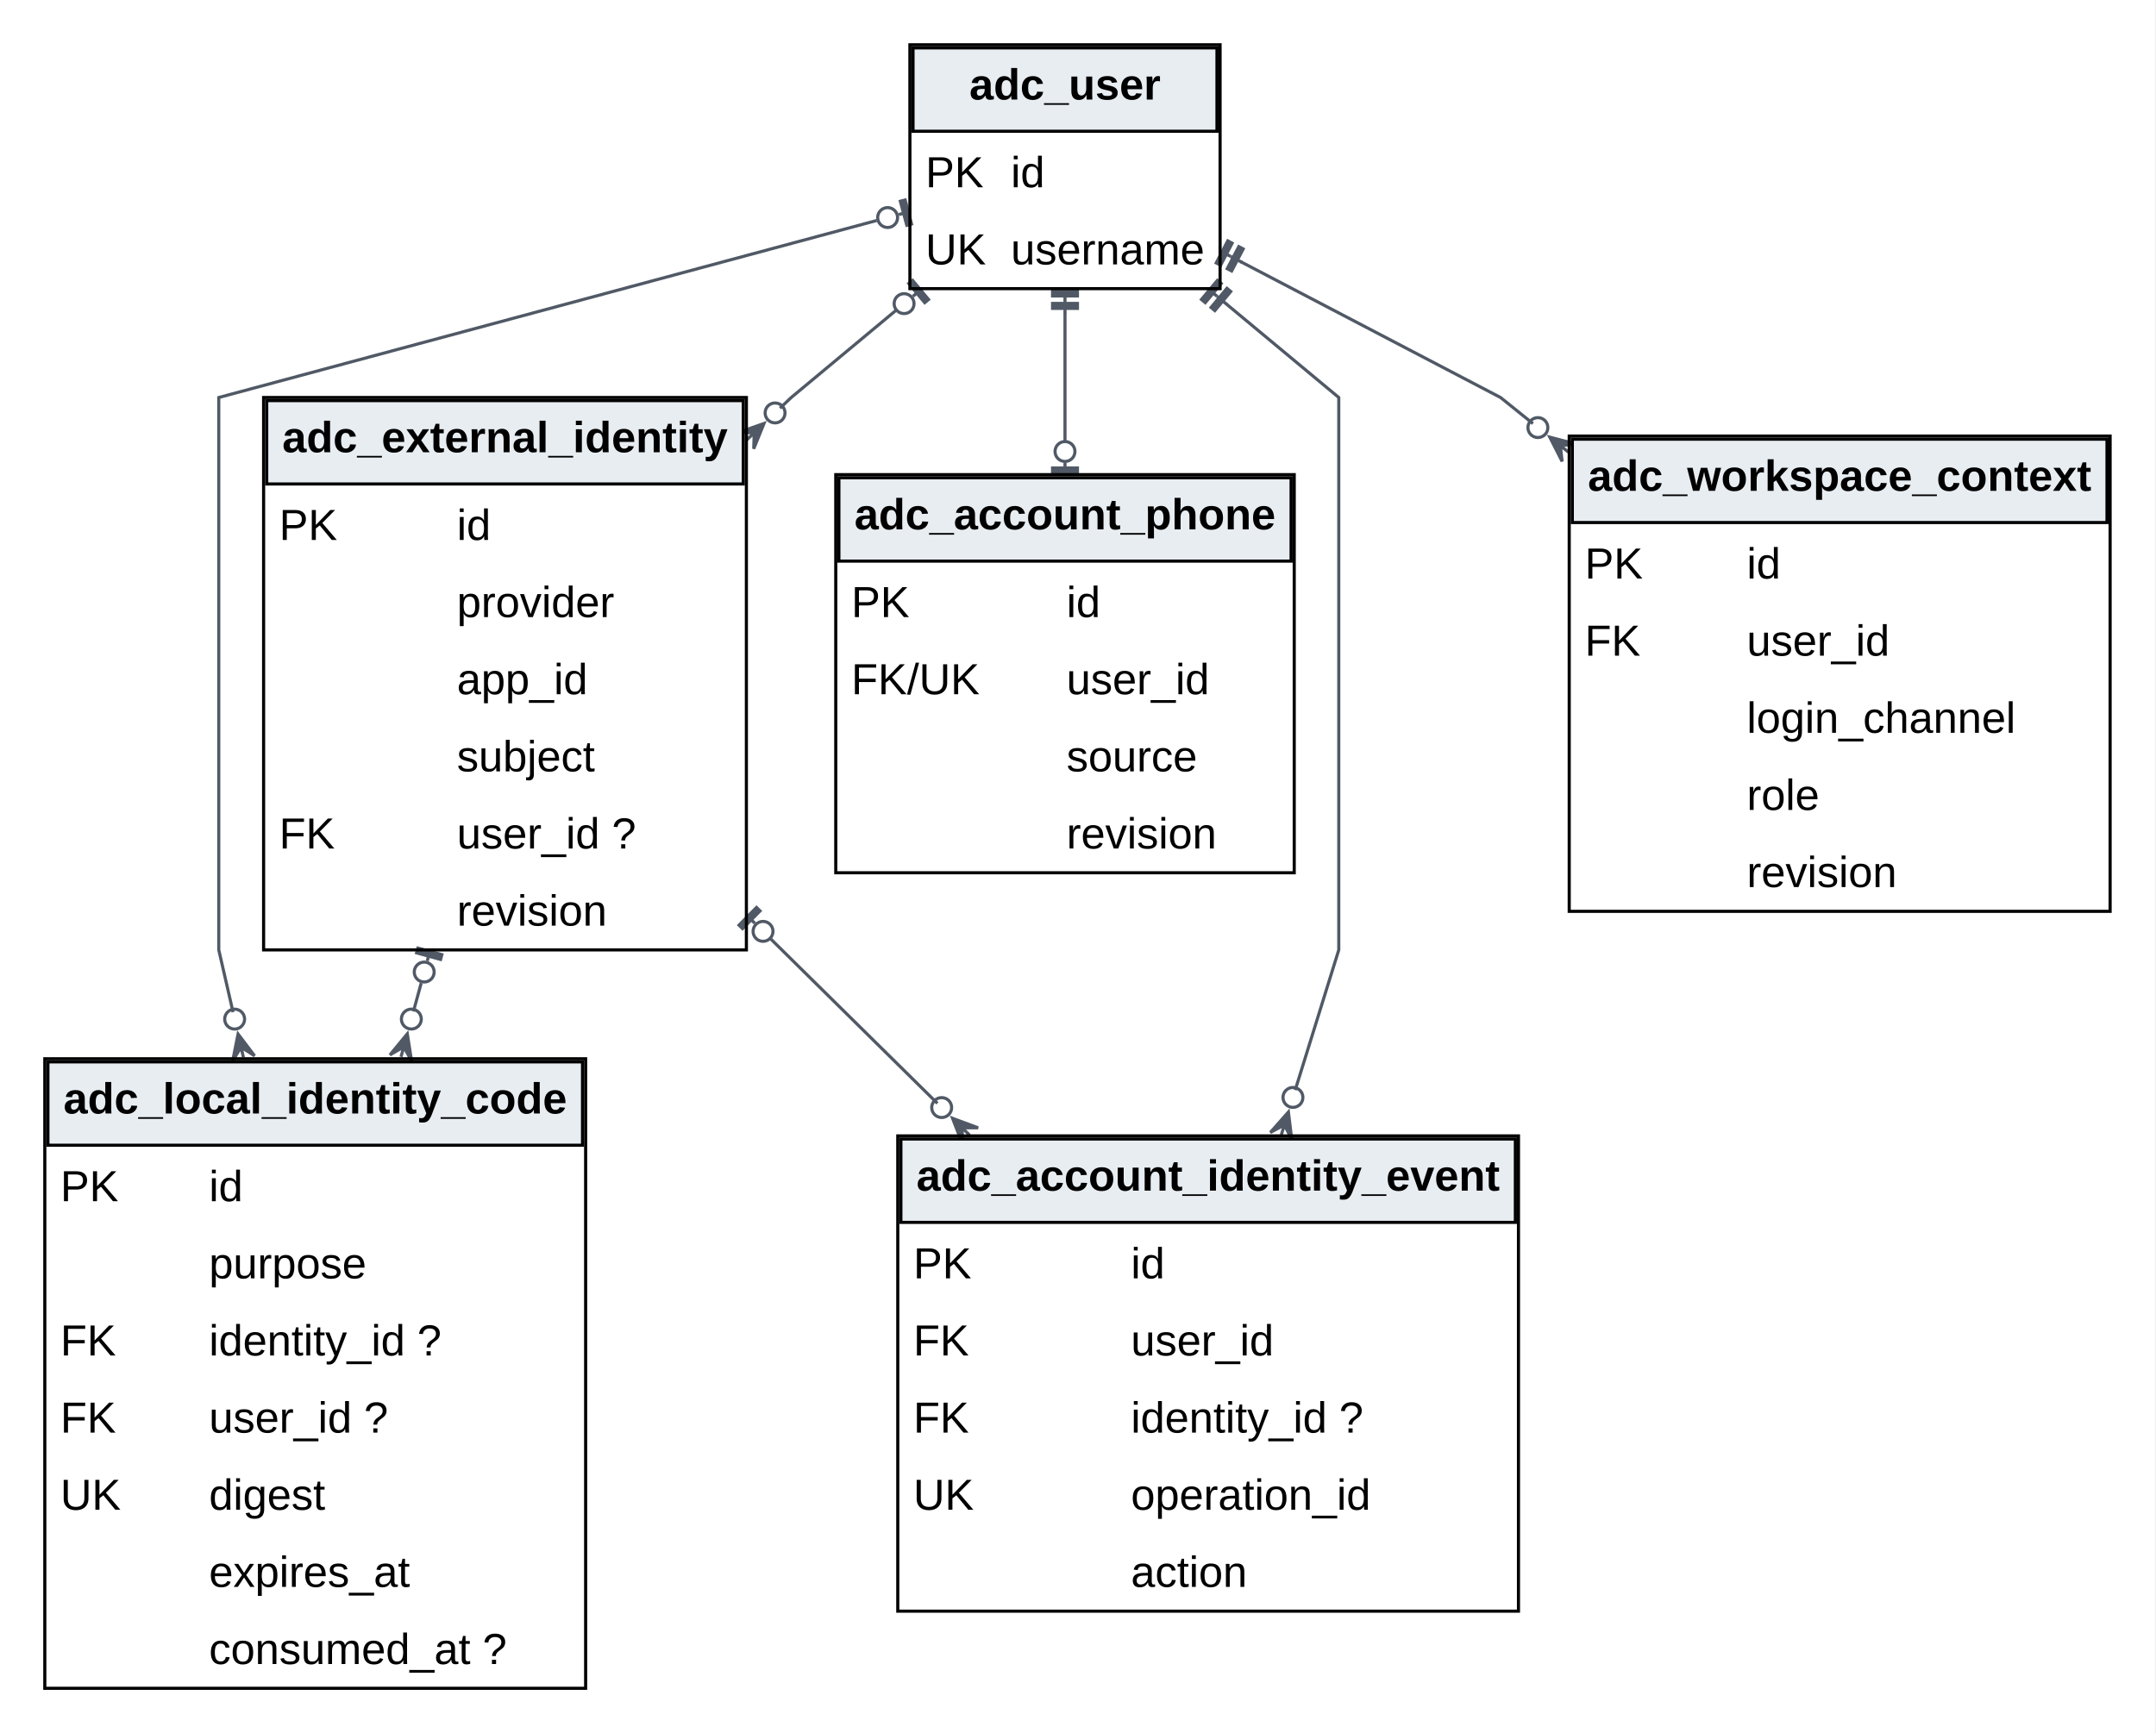
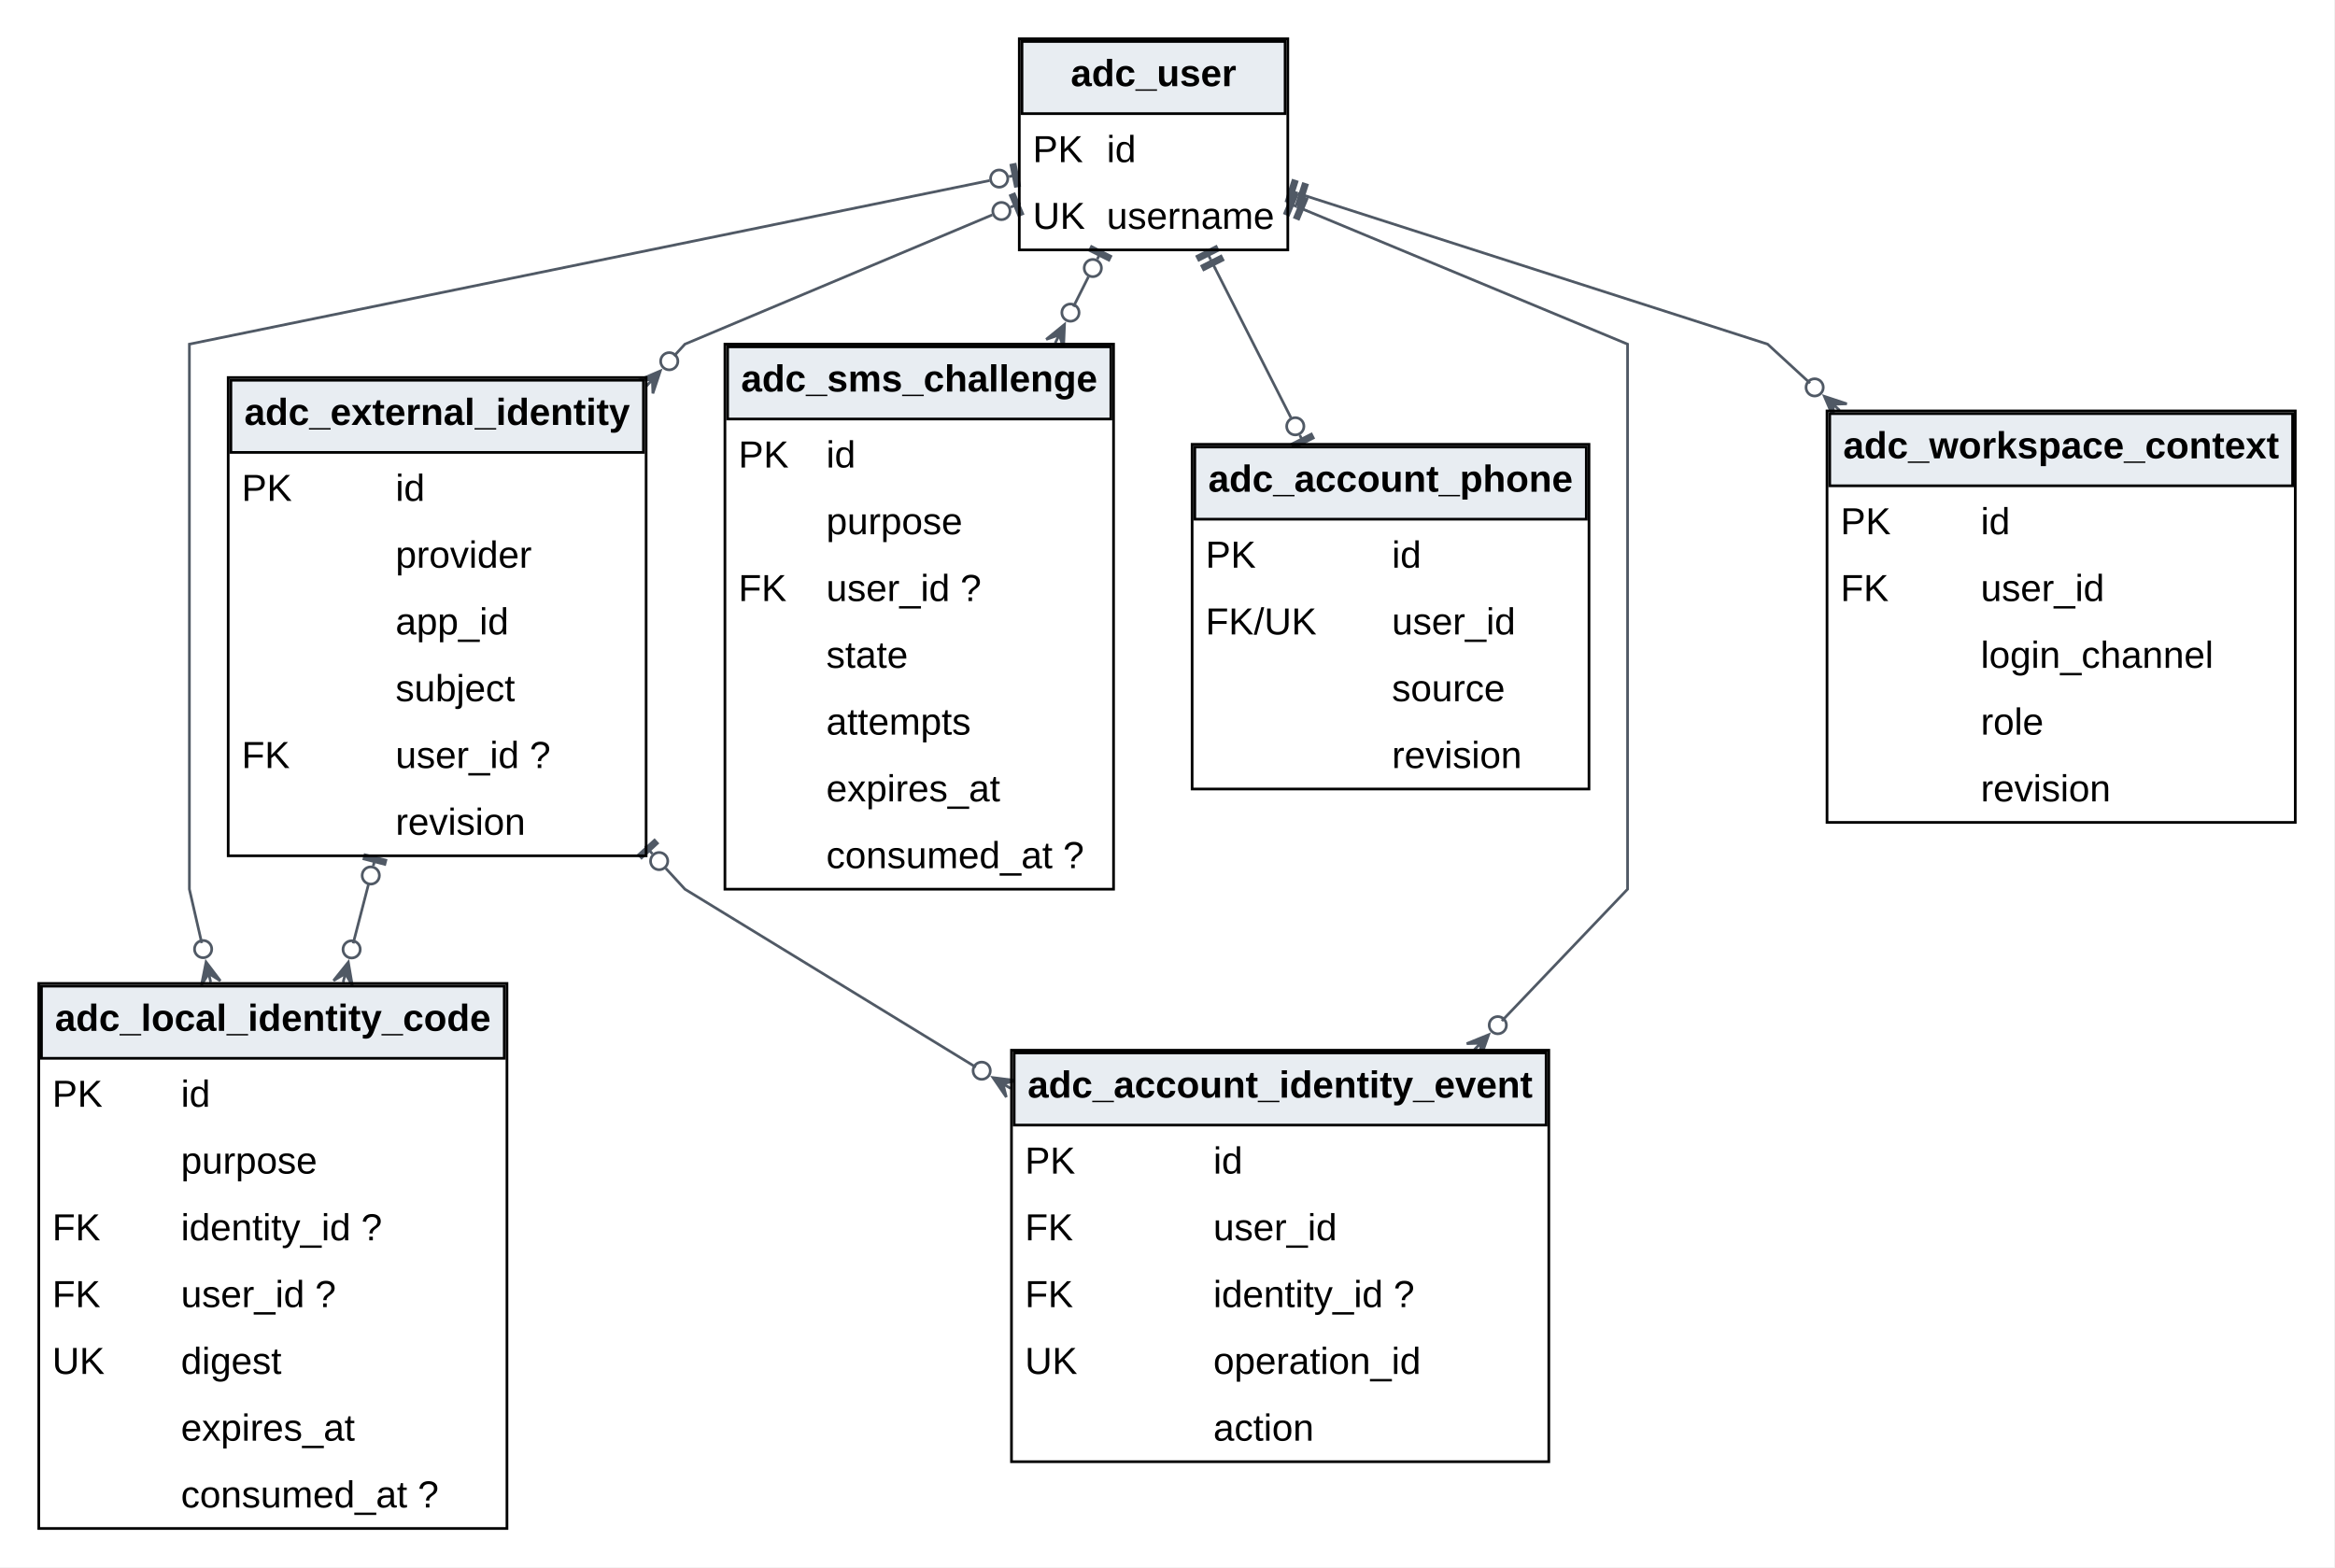
- <svg xmlns="http://www.w3.org/2000/svg" xmlns:xlink="http://www.w3.org/1999/xlink" role="img" aria-labelledby="er_patient_account-title er_patient_account-desc" width="693pt" height="557pt" viewBox="0.00 0.00 693.00 557.00">
-   <g id="graph0" class="graph" transform="scale(1 1) rotate(0) translate(14.4 542.8)">
-     <polygon fill="white" stroke="none" points="-14.4,14.4 -14.4,-542.8 678.25,-542.8 678.25,14.4 -14.4,14.4" />
+ <svg xmlns="http://www.w3.org/2000/svg" xmlns:xlink="http://www.w3.org/1999/xlink" role="img" aria-labelledby="er_patient_account-title er_patient_account-desc" width="867pt" height="582pt" viewBox="0.00 0.00 867.00 582.00">
+   <g id="graph0" class="graph" transform="scale(1 1) rotate(0) translate(14.4 567.6)">
+     <polygon fill="white" stroke="none" points="-14.4,14.4 -14.4,-567.6 852.25,-567.6 852.25,14.4 -14.4,14.4" />
    <g id="edge1" class="edge">
      <g id="a_edge1">
        <a xlink:title="adc_external_identity.user_id references adc_user.id; 0..*:0..1">
-           <path fill="none" stroke="#505965" d="M273.67,-443.08C255.57,-428.02 239.92,-415 239.92,-415 239.92,-415 238.62,-413.76 236.32,-411.56" />
-           <polygon fill="#505965" stroke="#505965" points="284.06,-446.51 278.94,-452.66 277.71,-451.64 282.83,-445.49 284.06,-446.51" />
-           <polyline fill="none" stroke="#505965" points="282.12,-450.1 279.04,-447.54" />
-           <ellipse fill="none" stroke="#505965" cx="276.2" cy="-445.18" rx="3.2" ry="3.2" />
-           <polygon fill="#505965" stroke="#505965" points="231.17,-406.65 227.87,-398.52 228.03,-403.66 225.62,-401.36 225.62,-401.36 225.62,-401.36 228.03,-403.66 222.9,-403.73 231.17,-406.65" />
-           <ellipse fill="none" stroke="#505965" cx="234.73" cy="-410.04" rx="3.2" ry="3.2" />
+           <path fill="none" stroke="#505965" d="M354.02,-487.8C303.69,-466.63 239.92,-439.8 239.92,-439.8 239.92,-439.8 238.44,-438.19 235.85,-435.37" />
+           <polygon fill="#505965" stroke="#505965" points="365.34,-488.22 362.24,-495.6 360.76,-494.98 363.86,-487.6 365.34,-488.22" />
+           <polyline fill="none" stroke="#505965" points="364.52,-492.22 360.84,-490.67" />
+           <ellipse fill="none" stroke="#505965" cx="357.43" cy="-489.23" rx="3.2" ry="3.2" />
+           <polygon fill="#505965" stroke="#505965" points="230.78,-429.84 228.02,-421.51 227.84,-426.65 225.59,-424.19 225.59,-424.19 225.59,-424.19 227.84,-426.65 222.71,-426.38 230.78,-429.84" />
+           <ellipse fill="none" stroke="#505965" cx="234.1" cy="-433.46" rx="3.2" ry="3.2" />
        </a>
      </g>
    </g>
    <g id="edge3" class="edge">
      <g id="a_edge3">
        <a xlink:title="adc_local_identity_code.user_id references adc_user.id; 0..*:0..1">
-           <path fill="none" stroke="#505965" d="M267.4,-471.91C187.25,-450.34 55.92,-415 55.92,-415 55.92,-415 55.92,-237.4 55.92,-237.4 55.92,-237.4 57.75,-229.44 60.51,-217.38" />
-           <polygon fill="#505965" stroke="#505965" points="278.61,-470.79 276.54,-478.51 274.99,-478.1 277.07,-470.37 278.61,-470.79" />
-           <polyline fill="none" stroke="#505965" points="278.35,-474.86 274.49,-473.82" />
-           <ellipse fill="none" stroke="#505965" cx="270.91" cy="-472.86" rx="3.2" ry="3.2" />
+           <path fill="none" stroke="#505965" d="M353.06,-500.56C250.88,-479.66 55.92,-439.8 55.92,-439.8 55.92,-439.8 55.92,-237.4 55.92,-237.4 55.92,-237.4 57.75,-229.44 60.51,-217.38" />
+           <polygon fill="#505965" stroke="#505965" points="364.16,-498.74 362.56,-506.58 360.99,-506.26 362.59,-498.42 364.16,-498.74" />
+           <polyline fill="none" stroke="#505965" points="364.14,-502.82 360.22,-502.02" />
+           <ellipse fill="none" stroke="#505965" cx="356.6" cy="-501.28" rx="3.2" ry="3.2" />
          <polygon fill="#505965" stroke="#505965" points="62.12,-210.35 67.42,-203.36 63.09,-206.13 63.83,-202.88 63.83,-202.88 63.83,-202.88 63.09,-206.13 60.4,-201.75 62.12,-210.35" />
          <ellipse fill="none" stroke="#505965" cx="61.02" cy="-215.15" rx="3.2" ry="3.2" />
        </a>
      </g>
    </g>
    <g id="edge4" class="edge">
      <g id="a_edge4">
-         <a xlink:title="adc_account_phone.user_id references adc_user.id; 0..1:1">
-           <path fill="none" stroke="#505965" d="M327.92,-442.26C327.92,-429.41 327.92,-415.12 327.92,-401.09" />
-           <polygon fill="#505965" stroke="#505965" points="331.92,-449.25 323.92,-449.25 323.92,-447.65 331.92,-447.65 331.92,-449.25" />
-           <polyline fill="none" stroke="#505965" points="327.92,-450.05 327.92,-446.05" />
-           <polygon fill="#505965" stroke="#505965" points="331.92,-445.25 323.92,-445.25 323.92,-443.65 331.92,-443.65 331.92,-445.25" />
-           <polyline fill="none" stroke="#505965" points="327.92,-446.05 327.92,-442.05" />
-           <polygon fill="#505965" stroke="#505965" points="323.92,-390.74 331.92,-390.74 331.92,-392.34 323.92,-392.34 323.92,-390.74" />
-           <polyline fill="none" stroke="#505965" points="327.92,-389.94 327.92,-393.94" />
-           <ellipse fill="none" stroke="#505965" cx="327.92" cy="-397.64" rx="3.2" ry="3.2" />
+         <a xlink:title="adc_sms_challenge.user_id references adc_user.id; 0..*:0..1">
+           <path fill="none" stroke="#505965" d="M389.75,-464.82C387.94,-461.21 386.07,-457.49 384.17,-453.7" />
+           <polygon fill="#505965" stroke="#505965" points="398.04,-472.44 390.89,-476.03 390.18,-474.6 397.33,-471.01 398.04,-472.44" />
+           <polyline fill="none" stroke="#505965" points="394.83,-474.95 393.03,-471.37" />
+           <ellipse fill="none" stroke="#505965" cx="391.37" cy="-468.06" rx="3.2" ry="3.2" />
+           <polygon fill="#505965" stroke="#505965" points="380.86,-447.11 380.49,-438.34 378.92,-443.24 377.42,-440.26 377.42,-440.26 377.42,-440.26 378.92,-443.24 374.06,-441.57 380.86,-447.11" />
+           <ellipse fill="none" stroke="#505965" cx="383.07" cy="-451.51" rx="3.2" ry="3.2" />
        </a>
      </g>
    </g>
    <g id="edge5" class="edge">
      <g id="a_edge5">
+         <a xlink:title="adc_account_phone.user_id references adc_user.id; 0..1:1">
+           <path fill="none" stroke="#505965" d="M436.73,-468.05C445.34,-451.1 455.36,-431.35 464.93,-412.49" />
+           <polygon fill="#505965" stroke="#505965" points="437.16,-476.04 430.03,-472.42 430.75,-471 437.89,-474.62 437.16,-476.04" />
+           <polyline fill="none" stroke="#505965" points="433.23,-474.95 435.04,-471.38" />
+           <polygon fill="#505965" stroke="#505965" points="438.97,-472.48 431.84,-468.86 432.56,-467.43 439.7,-471.05 438.97,-472.48" />
+           <polyline fill="none" stroke="#505965" points="435.04,-471.38 436.85,-467.81" />
+           <polygon fill="#505965" stroke="#505965" points="466.1,-401.34 473.24,-404.96 472.51,-406.39 465.38,-402.77 466.1,-401.34" />
+           <polyline fill="none" stroke="#505965" points="470.03,-402.44 468.22,-406" />
+           <ellipse fill="none" stroke="#505965" cx="466.55" cy="-409.3" rx="3.2" ry="3.2" />
+         </a>
+       </g>
+     </g>
+     <g id="edge6" class="edge">
+       <g id="a_edge6">
        <a xlink:title="adc_account_identity_event.user_id references adc_user.id; 0..*:1">
-           <path fill="none" stroke="#505965" d="M379.71,-445.12C398.83,-429.22 415.92,-415 415.92,-415 415.92,-415 415.92,-237.4 415.92,-237.4 415.92,-237.4 409.63,-217.16 401.92,-192.34" />
-           <polygon fill="#505965" stroke="#505965" points="376.9,-452.66 371.78,-446.51 373.01,-445.49 378.13,-451.64 376.9,-452.66" />
-           <polyline fill="none" stroke="#505965" points="373.72,-450.1 376.8,-447.54" />
-           <polygon fill="#505965" stroke="#505965" points="379.97,-450.1 374.86,-443.95 376.09,-442.93 381.2,-449.08 379.97,-450.1" />
-           <polyline fill="none" stroke="#505965" points="376.8,-447.54 379.88,-444.98" />
-           <polygon fill="#505965" stroke="#505965" points="399.73,-185.27 400.79,-176.56 398.44,-181.13 397.45,-177.95 397.45,-177.95 397.45,-177.95 398.44,-181.13 393.92,-178.7 399.73,-185.27" />
-           <ellipse fill="none" stroke="#505965" cx="401.19" cy="-189.97" rx="3.2" ry="3.2" />
-         </a>
-       </g>
-     </g>
-     <g id="edge7" class="edge">
-       <g id="a_edge7">
+           <path fill="none" stroke="#505965" d="M470.56,-489.44C522.01,-468.04 589.92,-439.8 589.92,-439.8 589.92,-439.8 589.92,-237.4 589.92,-237.4 589.92,-237.4 568.57,-215.02 543.24,-188.47" />
+           <polygon fill="#505965" stroke="#505965" points="465.69,-495.8 462.62,-488.41 464.09,-487.8 467.17,-495.19 465.69,-495.8" />
+           <polyline fill="none" stroke="#505965" points="463.41,-492.41 467.11,-490.88" />
+           <polygon fill="#505965" stroke="#505965" points="469.38,-494.26 466.31,-486.88 467.79,-486.26 470.86,-493.65 469.38,-494.26" />
+           <polyline fill="none" stroke="#505965" points="467.11,-490.88 470.8,-489.34" />
+           <polygon fill="#505965" stroke="#505965" points="538.34,-183.34 535.42,-175.07 535.35,-180.21 533.05,-177.8 533.05,-177.8 533.05,-177.8 535.35,-180.21 530.21,-180.04 538.34,-183.34" />
+           <ellipse fill="none" stroke="#505965" cx="541.74" cy="-186.9" rx="3.2" ry="3.2" />
+         </a>
+       </g>
+     </g>
+     <g id="edge8" class="edge">
+       <g id="a_edge8">
        <a xlink:title="adc_workspace_context.user_id references adc_user.id; 0..*:1">
-           <path fill="none" stroke="#505965" d="M384.35,-458.69C423.23,-438.36 467.92,-415 467.92,-415 467.92,-415 471.9,-411.8 478.33,-406.62" />
-           <polygon fill="#505965" stroke="#505965" points="380.24,-465.36 376.53,-458.27 377.95,-457.53 381.65,-464.62 380.24,-465.36" />
-           <polyline fill="none" stroke="#505965" points="377.67,-462.19 381.22,-460.33" />
-           <polygon fill="#505965" stroke="#505965" points="383.78,-463.51 380.07,-456.42 381.49,-455.68 385.2,-462.77 383.78,-463.51" />
-           <polyline fill="none" stroke="#505965" points="381.22,-460.33 384.76,-458.48" />
-           <polygon fill="#505965" stroke="#505965" points="483.75,-402.25 492.24,-400.03 487.13,-399.53 489.72,-397.44 489.72,-397.44 489.72,-397.44 487.13,-399.53 487.72,-394.43 483.75,-402.25" />
-           <ellipse fill="none" stroke="#505965" cx="479.92" cy="-405.33" rx="3.2" ry="3.2" />
+           <path fill="none" stroke="#505965" d="M470.91,-494.7C538.44,-473.02 641.92,-439.8 641.92,-439.8 641.92,-439.8 648.17,-434.05 657.69,-425.31" />
+           <polygon fill="#505965" stroke="#505965" points="465.66,-500.59 463.21,-492.97 464.74,-492.48 467.18,-500.1 465.66,-500.59" />
+           <polyline fill="none" stroke="#505965" points="463.67,-497.03 467.48,-495.8" />
+           <polygon fill="#505965" stroke="#505965" points="469.47,-499.37 467.02,-491.75 468.55,-491.26 470.99,-498.88 469.47,-499.37" />
+           <polyline fill="none" stroke="#505965" points="467.48,-495.8 471.29,-494.58" />
+           <polygon fill="#505965" stroke="#505965" points="663.01,-420.41 671.33,-417.65 666.2,-417.48 668.65,-415.23 668.65,-415.23 668.65,-415.23 666.2,-417.48 666.46,-412.35 663.01,-420.41" />
+           <ellipse fill="none" stroke="#505965" cx="659.39" cy="-423.74" rx="3.2" ry="3.2" />
        </a>
      </g>
    </g>
    <g id="edge2" class="edge">
      <g id="a_edge2">
        <a xlink:title="adc_local_identity_code.identity_id references adc_external_identity.id; 0..*:0..1">
-           <path fill="none" stroke="#505965" d="M120.99,-226.75C120.16,-223.71 119.33,-220.67 118.49,-217.62" />
-           <polygon fill="#505965" stroke="#505965" points="127.63,-235.88 119.92,-237.99 119.5,-236.45 127.21,-234.33 127.63,-235.88" />
-           <polyline fill="none" stroke="#505965" points="123.99,-237.7 122.93,-233.85" />
-           <ellipse fill="none" stroke="#505965" cx="121.95" cy="-230.28" rx="3.2" ry="3.2" />
-           <polygon fill="#505965" stroke="#505965" points="116.52,-210.41 117.88,-201.75 115.38,-206.23 114.5,-203.02 114.5,-203.02 114.5,-203.02 115.38,-206.23 110.94,-203.64 116.52,-210.41" />
-           <ellipse fill="none" stroke="#505965" cx="117.82" cy="-215.16" rx="3.2" ry="3.2" />
-         </a>
-       </g>
-     </g>
-     <g id="edge6" class="edge">
-       <g id="a_edge6">
+           <path fill="none" stroke="#505965" d="M122.44,-239.27C120.56,-232 118.65,-224.63 116.74,-217.27" />
+           <polygon fill="#505965" stroke="#505965" points="128.88,-248.17 121.13,-250.17 120.73,-248.63 128.48,-246.62 128.88,-248.17" />
+           <polyline fill="none" stroke="#505965" points="125.21,-249.95 124.2,-246.07" />
+           <ellipse fill="none" stroke="#505965" cx="123.27" cy="-242.49" rx="3.2" ry="3.2" />
+           <polygon fill="#505965" stroke="#505965" points="114.93,-210.29 116.41,-201.64 113.84,-206.09 113.01,-202.87 113.01,-202.87 113.01,-202.87 113.84,-206.09 109.44,-203.44 114.93,-210.29" />
+           <ellipse fill="none" stroke="#505965" cx="116.16" cy="-215.05" rx="3.2" ry="3.2" />
+         </a>
+       </g>
+     </g>
+     <g id="edge7" class="edge">
+       <g id="a_edge7">
        <a xlink:title="adc_account_identity_event.identity_id references adc_external_identity.id; 0..*:0..1">
-           <path fill="none" stroke="#505965" d="M233.41,-240.85C250.91,-223.58 269.35,-205.38 286.91,-188.06" />
-           <polygon fill="#505965" stroke="#505965" points="228.76,-251.05 223.14,-245.36 224.28,-244.24 229.9,-249.93 228.76,-251.05" />
-           <polyline fill="none" stroke="#505965" points="225.38,-248.77 228.23,-245.96" />
-           <ellipse fill="none" stroke="#505965" cx="230.86" cy="-243.36" rx="3.2" ry="3.2" />
-           <polygon fill="#505965" stroke="#505965" points="291.78,-183.25 300,-180.2 294.86,-180.21 297.23,-177.87 297.23,-177.87 297.23,-177.87 294.86,-180.21 294.94,-175.07 291.78,-183.25" />
-           <ellipse fill="none" stroke="#505965" cx="288.28" cy="-186.71" rx="3.2" ry="3.2" />
+           <path fill="none" stroke="#505965" d="M232.8,-245.15C237.24,-240.32 239.92,-237.4 239.92,-237.4 239.92,-237.4 293.54,-204.59 347.96,-171.3" />
+           <polygon fill="#505965" stroke="#505965" points="228.63,-255.61 222.73,-250.2 223.82,-249.03 229.71,-254.44 228.63,-255.61" />
+           <polyline fill="none" stroke="#505965" points="225.14,-253.5 227.84,-250.55" />
+           <ellipse fill="none" stroke="#505965" cx="230.35" cy="-247.83" rx="3.2" ry="3.2" />
+           <polygon fill="#505965" stroke="#505965" points="354.3,-167.43 363,-166.32 358,-165.16 360.84,-163.43 360.84,-163.43 360.84,-163.43 358,-165.16 359.25,-160.18 354.3,-167.43" />
+           <ellipse fill="none" stroke="#505965" cx="350.11" cy="-169.99" rx="3.2" ry="3.2" />
        </a>
      </g>
    </g>
    <g id="node1" class="node">
-       <polygon fill="#e8edf2" stroke="none" points="279.07,-500.6 279.07,-527.4 376.77,-527.4 376.77,-500.6 279.07,-500.6" />
-       <polygon fill="none" stroke="black" points="279.07,-500.6 279.07,-527.4 376.77,-527.4 376.77,-500.6 279.07,-500.6" />
-       <text xml:space="preserve" text-anchor="start" x="297.18" y="-510.8" font-family="Arial" font-weight="bold" font-size="14.00">adc_user</text>
-       <text xml:space="preserve" text-anchor="start" x="283.07" y="-482.6" font-family="Arial" font-size="14.00">PK</text>
-       <text xml:space="preserve" text-anchor="start" x="310.52" y="-482.6" font-family="Arial" font-size="14.00">id</text>
-       <text xml:space="preserve" text-anchor="start" x="283.07" y="-457.8" font-family="Arial" font-size="14.00">UK</text>
-       <text xml:space="preserve" text-anchor="start" x="310.52" y="-457.8" font-family="Arial" font-size="14.00">username</text>
-       <polygon fill="none" stroke="black" points="278.07,-450 278.07,-528.4 377.77,-528.4 377.77,-450 278.07,-450" />
+       <polygon fill="#e8edf2" stroke="none" points="365.07,-525.4 365.07,-552.2 462.77,-552.2 462.77,-525.4 365.07,-525.4" />
+       <polygon fill="none" stroke="black" points="365.07,-525.4 365.07,-552.2 462.77,-552.2 462.77,-525.4 365.07,-525.4" />
+       <text xml:space="preserve" text-anchor="start" x="383.18" y="-535.6" font-family="Arial" font-weight="bold" font-size="14.00">adc_user</text>
+       <text xml:space="preserve" text-anchor="start" x="369.07" y="-507.4" font-family="Arial" font-size="14.00">PK</text>
+       <text xml:space="preserve" text-anchor="start" x="396.52" y="-507.4" font-family="Arial" font-size="14.00">id</text>
+       <text xml:space="preserve" text-anchor="start" x="369.07" y="-482.6" font-family="Arial" font-size="14.00">UK</text>
+       <text xml:space="preserve" text-anchor="start" x="396.52" y="-482.6" font-family="Arial" font-size="14.00">username</text>
+       <polygon fill="none" stroke="black" points="364.07,-474.8 364.07,-553.2 463.77,-553.2 463.77,-474.8 364.07,-474.8" />
    </g>
    <g id="node2" class="node">
-       <polygon fill="#e8edf2" stroke="none" points="71.33,-387.2 71.33,-414 224.51,-414 224.51,-387.2 71.33,-387.2" />
-       <polygon fill="none" stroke="black" points="71.33,-387.2 71.33,-414 224.51,-414 224.51,-387.2 71.33,-387.2" />
-       <text xml:space="preserve" text-anchor="start" x="76.33" y="-397.4" font-family="Arial" font-weight="bold" font-size="14.00">adc_external_identity</text>
-       <text xml:space="preserve" text-anchor="start" x="75.33" y="-369.2" font-family="Arial" font-size="14.00">PK</text>
-       <text xml:space="preserve" text-anchor="start" x="132.46" y="-369.2" font-family="Arial" font-size="14.00">id</text>
-       <text xml:space="preserve" text-anchor="start" x="132.46" y="-344.4" font-family="Arial" font-size="14.00">provider</text>
-       <text xml:space="preserve" text-anchor="start" x="132.46" y="-319.6" font-family="Arial" font-size="14.00">app_id</text>
-       <text xml:space="preserve" text-anchor="start" x="132.46" y="-294.8" font-family="Arial" font-size="14.00">subject</text>
-       <text xml:space="preserve" text-anchor="start" x="75.33" y="-270" font-family="Arial" font-size="14.00">FK</text>
-       <text xml:space="preserve" text-anchor="start" x="132.46" y="-270" font-family="Arial" font-size="14.00">user_id ?</text>
-       <text xml:space="preserve" text-anchor="start" x="132.46" y="-245.2" font-family="Arial" font-size="14.00">revision</text>
-       <polygon fill="none" stroke="black" points="70.33,-237.4 70.33,-415 225.51,-415 225.51,-237.4 70.33,-237.4" />
+       <polygon fill="#e8edf2" stroke="none" points="71.33,-399.6 71.33,-426.4 224.51,-426.4 224.51,-399.6 71.33,-399.6" />
+       <polygon fill="none" stroke="black" points="71.33,-399.6 71.33,-426.4 224.51,-426.4 224.51,-399.6 71.33,-399.6" />
+       <text xml:space="preserve" text-anchor="start" x="76.33" y="-409.8" font-family="Arial" font-weight="bold" font-size="14.00">adc_external_identity</text>
+       <text xml:space="preserve" text-anchor="start" x="75.33" y="-381.6" font-family="Arial" font-size="14.00">PK</text>
+       <text xml:space="preserve" text-anchor="start" x="132.46" y="-381.6" font-family="Arial" font-size="14.00">id</text>
+       <text xml:space="preserve" text-anchor="start" x="132.46" y="-356.8" font-family="Arial" font-size="14.00">provider</text>
+       <text xml:space="preserve" text-anchor="start" x="132.46" y="-332" font-family="Arial" font-size="14.00">app_id</text>
+       <text xml:space="preserve" text-anchor="start" x="132.46" y="-307.2" font-family="Arial" font-size="14.00">subject</text>
+       <text xml:space="preserve" text-anchor="start" x="75.33" y="-282.4" font-family="Arial" font-size="14.00">FK</text>
+       <text xml:space="preserve" text-anchor="start" x="132.46" y="-282.4" font-family="Arial" font-size="14.00">user_id ?</text>
+       <text xml:space="preserve" text-anchor="start" x="132.46" y="-257.6" font-family="Arial" font-size="14.00">revision</text>
+       <polygon fill="none" stroke="black" points="70.33,-249.8 70.33,-427.4 225.51,-427.4 225.51,-249.8 70.33,-249.8" />
    </g>
    <g id="node3" class="node">
      <polygon fill="#e8edf2" stroke="none" points="1,-174.6 1,-201.4 172.84,-201.4 172.84,-174.6 1,-174.6" />
      <polygon fill="none" stroke="black" points="1,-174.6 1,-201.4 172.84,-201.4 172.84,-174.6 1,-174.6" />
      <text xml:space="preserve" text-anchor="start" x="6" y="-184.8" font-family="Arial" font-weight="bold" font-size="14.00">adc_local_identity_code</text>
      <text xml:space="preserve" text-anchor="start" x="5" y="-156.6" font-family="Arial" font-size="14.00">PK</text>
      <text xml:space="preserve" text-anchor="start" x="52.78" y="-156.6" font-family="Arial" font-size="14.00">id</text>
      <text xml:space="preserve" text-anchor="start" x="52.78" y="-131.8" font-family="Arial" font-size="14.00">purpose</text>
      <text xml:space="preserve" text-anchor="start" x="5" y="-107" font-family="Arial" font-size="14.00">FK</text>
      <text xml:space="preserve" text-anchor="start" x="52.78" y="-107" font-family="Arial" font-size="14.00">identity_id ?</text>
      <text xml:space="preserve" text-anchor="start" x="5" y="-82.2" font-family="Arial" font-size="14.00">FK</text>
      <text xml:space="preserve" text-anchor="start" x="52.78" y="-82.2" font-family="Arial" font-size="14.00">user_id ?</text>
      <text xml:space="preserve" text-anchor="start" x="5" y="-57.4" font-family="Arial" font-size="14.00">UK</text>
      <text xml:space="preserve" text-anchor="start" x="52.78" y="-57.4" font-family="Arial" font-size="14.00">digest</text>
      <text xml:space="preserve" text-anchor="start" x="52.78" y="-32.6" font-family="Arial" font-size="14.00">expires_at</text>
      <text xml:space="preserve" text-anchor="start" x="52.78" y="-7.8" font-family="Arial" font-size="14.00">consumed_at ?</text>
      <polygon fill="none" stroke="black" points="0,0 0,-202.4 173.84,-202.4 173.84,0 0,0" />
    </g>
    <g id="node4" class="node">
-       <polygon fill="#e8edf2" stroke="none" points="255.24,-362.4 255.24,-389.2 400.6,-389.2 400.6,-362.4 255.24,-362.4" />
-       <polygon fill="none" stroke="black" points="255.24,-362.4 255.24,-389.2 400.6,-389.2 400.6,-362.4 255.24,-362.4" />
-       <text xml:space="preserve" text-anchor="start" x="260.24" y="-372.6" font-family="Arial" font-weight="bold" font-size="14.00">adc_account_phone</text>
-       <text xml:space="preserve" text-anchor="start" x="259.24" y="-344.4" font-family="Arial" font-size="14.00">PK</text>
-       <text xml:space="preserve" text-anchor="start" x="328.41" y="-344.4" font-family="Arial" font-size="14.00">id</text>
-       <text xml:space="preserve" text-anchor="start" x="259.24" y="-319.6" font-family="Arial" font-size="14.00">FK/UK</text>
-       <text xml:space="preserve" text-anchor="start" x="328.41" y="-319.6" font-family="Arial" font-size="14.00">user_id</text>
-       <text xml:space="preserve" text-anchor="start" x="328.41" y="-294.8" font-family="Arial" font-size="14.00">source</text>
-       <text xml:space="preserve" text-anchor="start" x="328.41" y="-270" font-family="Arial" font-size="14.00">revision</text>
-       <polygon fill="none" stroke="black" points="254.24,-262.2 254.24,-390.2 401.6,-390.2 401.6,-262.2 254.24,-262.2" />
+       <polygon fill="#e8edf2" stroke="none" points="255.77,-412 255.77,-438.8 398.07,-438.8 398.07,-412 255.77,-412" />
+       <polygon fill="none" stroke="black" points="255.77,-412 255.77,-438.8 398.07,-438.8 398.07,-412 255.77,-412" />
+       <text xml:space="preserve" text-anchor="start" x="260.77" y="-422.2" font-family="Arial" font-weight="bold" font-size="14.00">adc_sms_challenge</text>
+       <text xml:space="preserve" text-anchor="start" x="259.77" y="-394" font-family="Arial" font-size="14.00">PK</text>
+       <text xml:space="preserve" text-anchor="start" x="292.39" y="-394" font-family="Arial" font-size="14.00">id</text>
+       <text xml:space="preserve" text-anchor="start" x="292.39" y="-369.2" font-family="Arial" font-size="14.00">purpose</text>
+       <text xml:space="preserve" text-anchor="start" x="259.77" y="-344.4" font-family="Arial" font-size="14.00">FK</text>
+       <text xml:space="preserve" text-anchor="start" x="292.39" y="-344.4" font-family="Arial" font-size="14.00">user_id ?</text>
+       <text xml:space="preserve" text-anchor="start" x="292.39" y="-319.6" font-family="Arial" font-size="14.00">state</text>
+       <text xml:space="preserve" text-anchor="start" x="292.39" y="-294.8" font-family="Arial" font-size="14.00">attempts</text>
+       <text xml:space="preserve" text-anchor="start" x="292.39" y="-270" font-family="Arial" font-size="14.00">expires_at</text>
+       <text xml:space="preserve" text-anchor="start" x="292.39" y="-245.2" font-family="Arial" font-size="14.00">consumed_at ?</text>
+       <polygon fill="none" stroke="black" points="254.77,-237.4 254.77,-439.8 399.07,-439.8 399.07,-237.4 254.77,-237.4" />
    </g>
    <g id="node5" class="node">
-       <polygon fill="#e8edf2" stroke="none" points="275.17,-149.8 275.17,-176.6 472.68,-176.6 472.68,-149.8 275.17,-149.8" />
-       <polygon fill="none" stroke="black" points="275.17,-149.8 275.17,-176.6 472.68,-176.6 472.68,-149.8 275.17,-149.8" />
-       <text xml:space="preserve" text-anchor="start" x="280.17" y="-160" font-family="Arial" font-weight="bold" font-size="14.00">adc_account_identity_event</text>
-       <text xml:space="preserve" text-anchor="start" x="279.17" y="-131.8" font-family="Arial" font-size="14.00">PK</text>
-       <text xml:space="preserve" text-anchor="start" x="349.11" y="-131.8" font-family="Arial" font-size="14.00">id</text>
-       <text xml:space="preserve" text-anchor="start" x="279.17" y="-107" font-family="Arial" font-size="14.00">FK</text>
-       <text xml:space="preserve" text-anchor="start" x="349.11" y="-107" font-family="Arial" font-size="14.00">user_id</text>
-       <text xml:space="preserve" text-anchor="start" x="279.17" y="-82.2" font-family="Arial" font-size="14.00">FK</text>
-       <text xml:space="preserve" text-anchor="start" x="349.11" y="-82.2" font-family="Arial" font-size="14.00">identity_id ?</text>
-       <text xml:space="preserve" text-anchor="start" x="279.17" y="-57.4" font-family="Arial" font-size="14.00">UK</text>
-       <text xml:space="preserve" text-anchor="start" x="349.11" y="-57.4" font-family="Arial" font-size="14.00">operation_id</text>
-       <text xml:space="preserve" text-anchor="start" x="349.11" y="-32.6" font-family="Arial" font-size="14.00">action</text>
-       <polygon fill="none" stroke="black" points="274.17,-24.8 274.17,-177.6 473.68,-177.6 473.68,-24.8 274.17,-24.8" />
+       <polygon fill="#e8edf2" stroke="none" points="429.24,-374.8 429.24,-401.6 574.6,-401.6 574.6,-374.8 429.24,-374.8" />
+       <polygon fill="none" stroke="black" points="429.24,-374.8 429.24,-401.6 574.6,-401.6 574.6,-374.8 429.24,-374.8" />
+       <text xml:space="preserve" text-anchor="start" x="434.24" y="-385" font-family="Arial" font-weight="bold" font-size="14.00">adc_account_phone</text>
+       <text xml:space="preserve" text-anchor="start" x="433.24" y="-356.8" font-family="Arial" font-size="14.00">PK</text>
+       <text xml:space="preserve" text-anchor="start" x="502.41" y="-356.8" font-family="Arial" font-size="14.00">id</text>
+       <text xml:space="preserve" text-anchor="start" x="433.24" y="-332" font-family="Arial" font-size="14.00">FK/UK</text>
+       <text xml:space="preserve" text-anchor="start" x="502.41" y="-332" font-family="Arial" font-size="14.00">user_id</text>
+       <text xml:space="preserve" text-anchor="start" x="502.41" y="-307.2" font-family="Arial" font-size="14.00">source</text>
+       <text xml:space="preserve" text-anchor="start" x="502.41" y="-282.4" font-family="Arial" font-size="14.00">revision</text>
+       <polygon fill="none" stroke="black" points="428.24,-274.6 428.24,-402.6 575.6,-402.6 575.6,-274.6 428.24,-274.6" />
    </g>
    <g id="node6" class="node">
-       <polygon fill="#e8edf2" stroke="none" points="490.99,-374.8 490.99,-401.6 662.85,-401.6 662.85,-374.8 490.99,-374.8" />
-       <polygon fill="none" stroke="black" points="490.99,-374.8 490.99,-401.6 662.85,-401.6 662.85,-374.8 490.99,-374.8" />
-       <text xml:space="preserve" text-anchor="start" x="495.99" y="-385" font-family="Arial" font-weight="bold" font-size="14.00">adc_workspace_context</text>
-       <text xml:space="preserve" text-anchor="start" x="494.99" y="-356.8" font-family="Arial" font-size="14.00">PK</text>
-       <text xml:space="preserve" text-anchor="start" x="547.06" y="-356.8" font-family="Arial" font-size="14.00">id</text>
-       <text xml:space="preserve" text-anchor="start" x="494.99" y="-332" font-family="Arial" font-size="14.00">FK</text>
-       <text xml:space="preserve" text-anchor="start" x="547.06" y="-332" font-family="Arial" font-size="14.00">user_id</text>
-       <text xml:space="preserve" text-anchor="start" x="547.06" y="-307.2" font-family="Arial" font-size="14.00">login_channel</text>
-       <text xml:space="preserve" text-anchor="start" x="547.06" y="-282.4" font-family="Arial" font-size="14.00">role</text>
-       <text xml:space="preserve" text-anchor="start" x="547.06" y="-257.6" font-family="Arial" font-size="14.00">revision</text>
-       <polygon fill="none" stroke="black" points="489.99,-249.8 489.99,-402.6 663.85,-402.6 663.85,-249.8 489.99,-249.8" />
+       <polygon fill="#e8edf2" stroke="none" points="362.17,-149.8 362.17,-176.6 559.68,-176.6 559.68,-149.8 362.17,-149.8" />
+       <polygon fill="none" stroke="black" points="362.17,-149.8 362.17,-176.6 559.68,-176.6 559.68,-149.8 362.17,-149.8" />
+       <text xml:space="preserve" text-anchor="start" x="367.17" y="-160" font-family="Arial" font-weight="bold" font-size="14.00">adc_account_identity_event</text>
+       <text xml:space="preserve" text-anchor="start" x="366.17" y="-131.8" font-family="Arial" font-size="14.00">PK</text>
+       <text xml:space="preserve" text-anchor="start" x="436.11" y="-131.8" font-family="Arial" font-size="14.00">id</text>
+       <text xml:space="preserve" text-anchor="start" x="366.17" y="-107" font-family="Arial" font-size="14.00">FK</text>
+       <text xml:space="preserve" text-anchor="start" x="436.11" y="-107" font-family="Arial" font-size="14.00">user_id</text>
+       <text xml:space="preserve" text-anchor="start" x="366.17" y="-82.2" font-family="Arial" font-size="14.00">FK</text>
+       <text xml:space="preserve" text-anchor="start" x="436.11" y="-82.2" font-family="Arial" font-size="14.00">identity_id ?</text>
+       <text xml:space="preserve" text-anchor="start" x="366.17" y="-57.4" font-family="Arial" font-size="14.00">UK</text>
+       <text xml:space="preserve" text-anchor="start" x="436.11" y="-57.4" font-family="Arial" font-size="14.00">operation_id</text>
+       <text xml:space="preserve" text-anchor="start" x="436.11" y="-32.6" font-family="Arial" font-size="14.00">action</text>
+       <polygon fill="none" stroke="black" points="361.17,-24.8 361.17,-177.6 560.68,-177.6 560.68,-24.8 361.17,-24.8" />
+     </g>
+     <g id="node7" class="node">
+       <polygon fill="#e8edf2" stroke="none" points="664.99,-387.2 664.99,-414 836.85,-414 836.85,-387.2 664.99,-387.2" />
+       <polygon fill="none" stroke="black" points="664.99,-387.2 664.99,-414 836.85,-414 836.85,-387.2 664.99,-387.2" />
+       <text xml:space="preserve" text-anchor="start" x="669.99" y="-397.4" font-family="Arial" font-weight="bold" font-size="14.00">adc_workspace_context</text>
+       <text xml:space="preserve" text-anchor="start" x="668.99" y="-369.2" font-family="Arial" font-size="14.00">PK</text>
+       <text xml:space="preserve" text-anchor="start" x="721.06" y="-369.2" font-family="Arial" font-size="14.00">id</text>
+       <text xml:space="preserve" text-anchor="start" x="668.99" y="-344.4" font-family="Arial" font-size="14.00">FK</text>
+       <text xml:space="preserve" text-anchor="start" x="721.06" y="-344.4" font-family="Arial" font-size="14.00">user_id</text>
+       <text xml:space="preserve" text-anchor="start" x="721.06" y="-319.6" font-family="Arial" font-size="14.00">login_channel</text>
+       <text xml:space="preserve" text-anchor="start" x="721.06" y="-294.8" font-family="Arial" font-size="14.00">role</text>
+       <text xml:space="preserve" text-anchor="start" x="721.06" y="-270" font-family="Arial" font-size="14.00">revision</text>
+       <polygon fill="none" stroke="black" points="663.99,-262.2 663.99,-415 837.85,-415 837.85,-262.2 663.99,-262.2" />
    </g>
  </g>
</svg>
